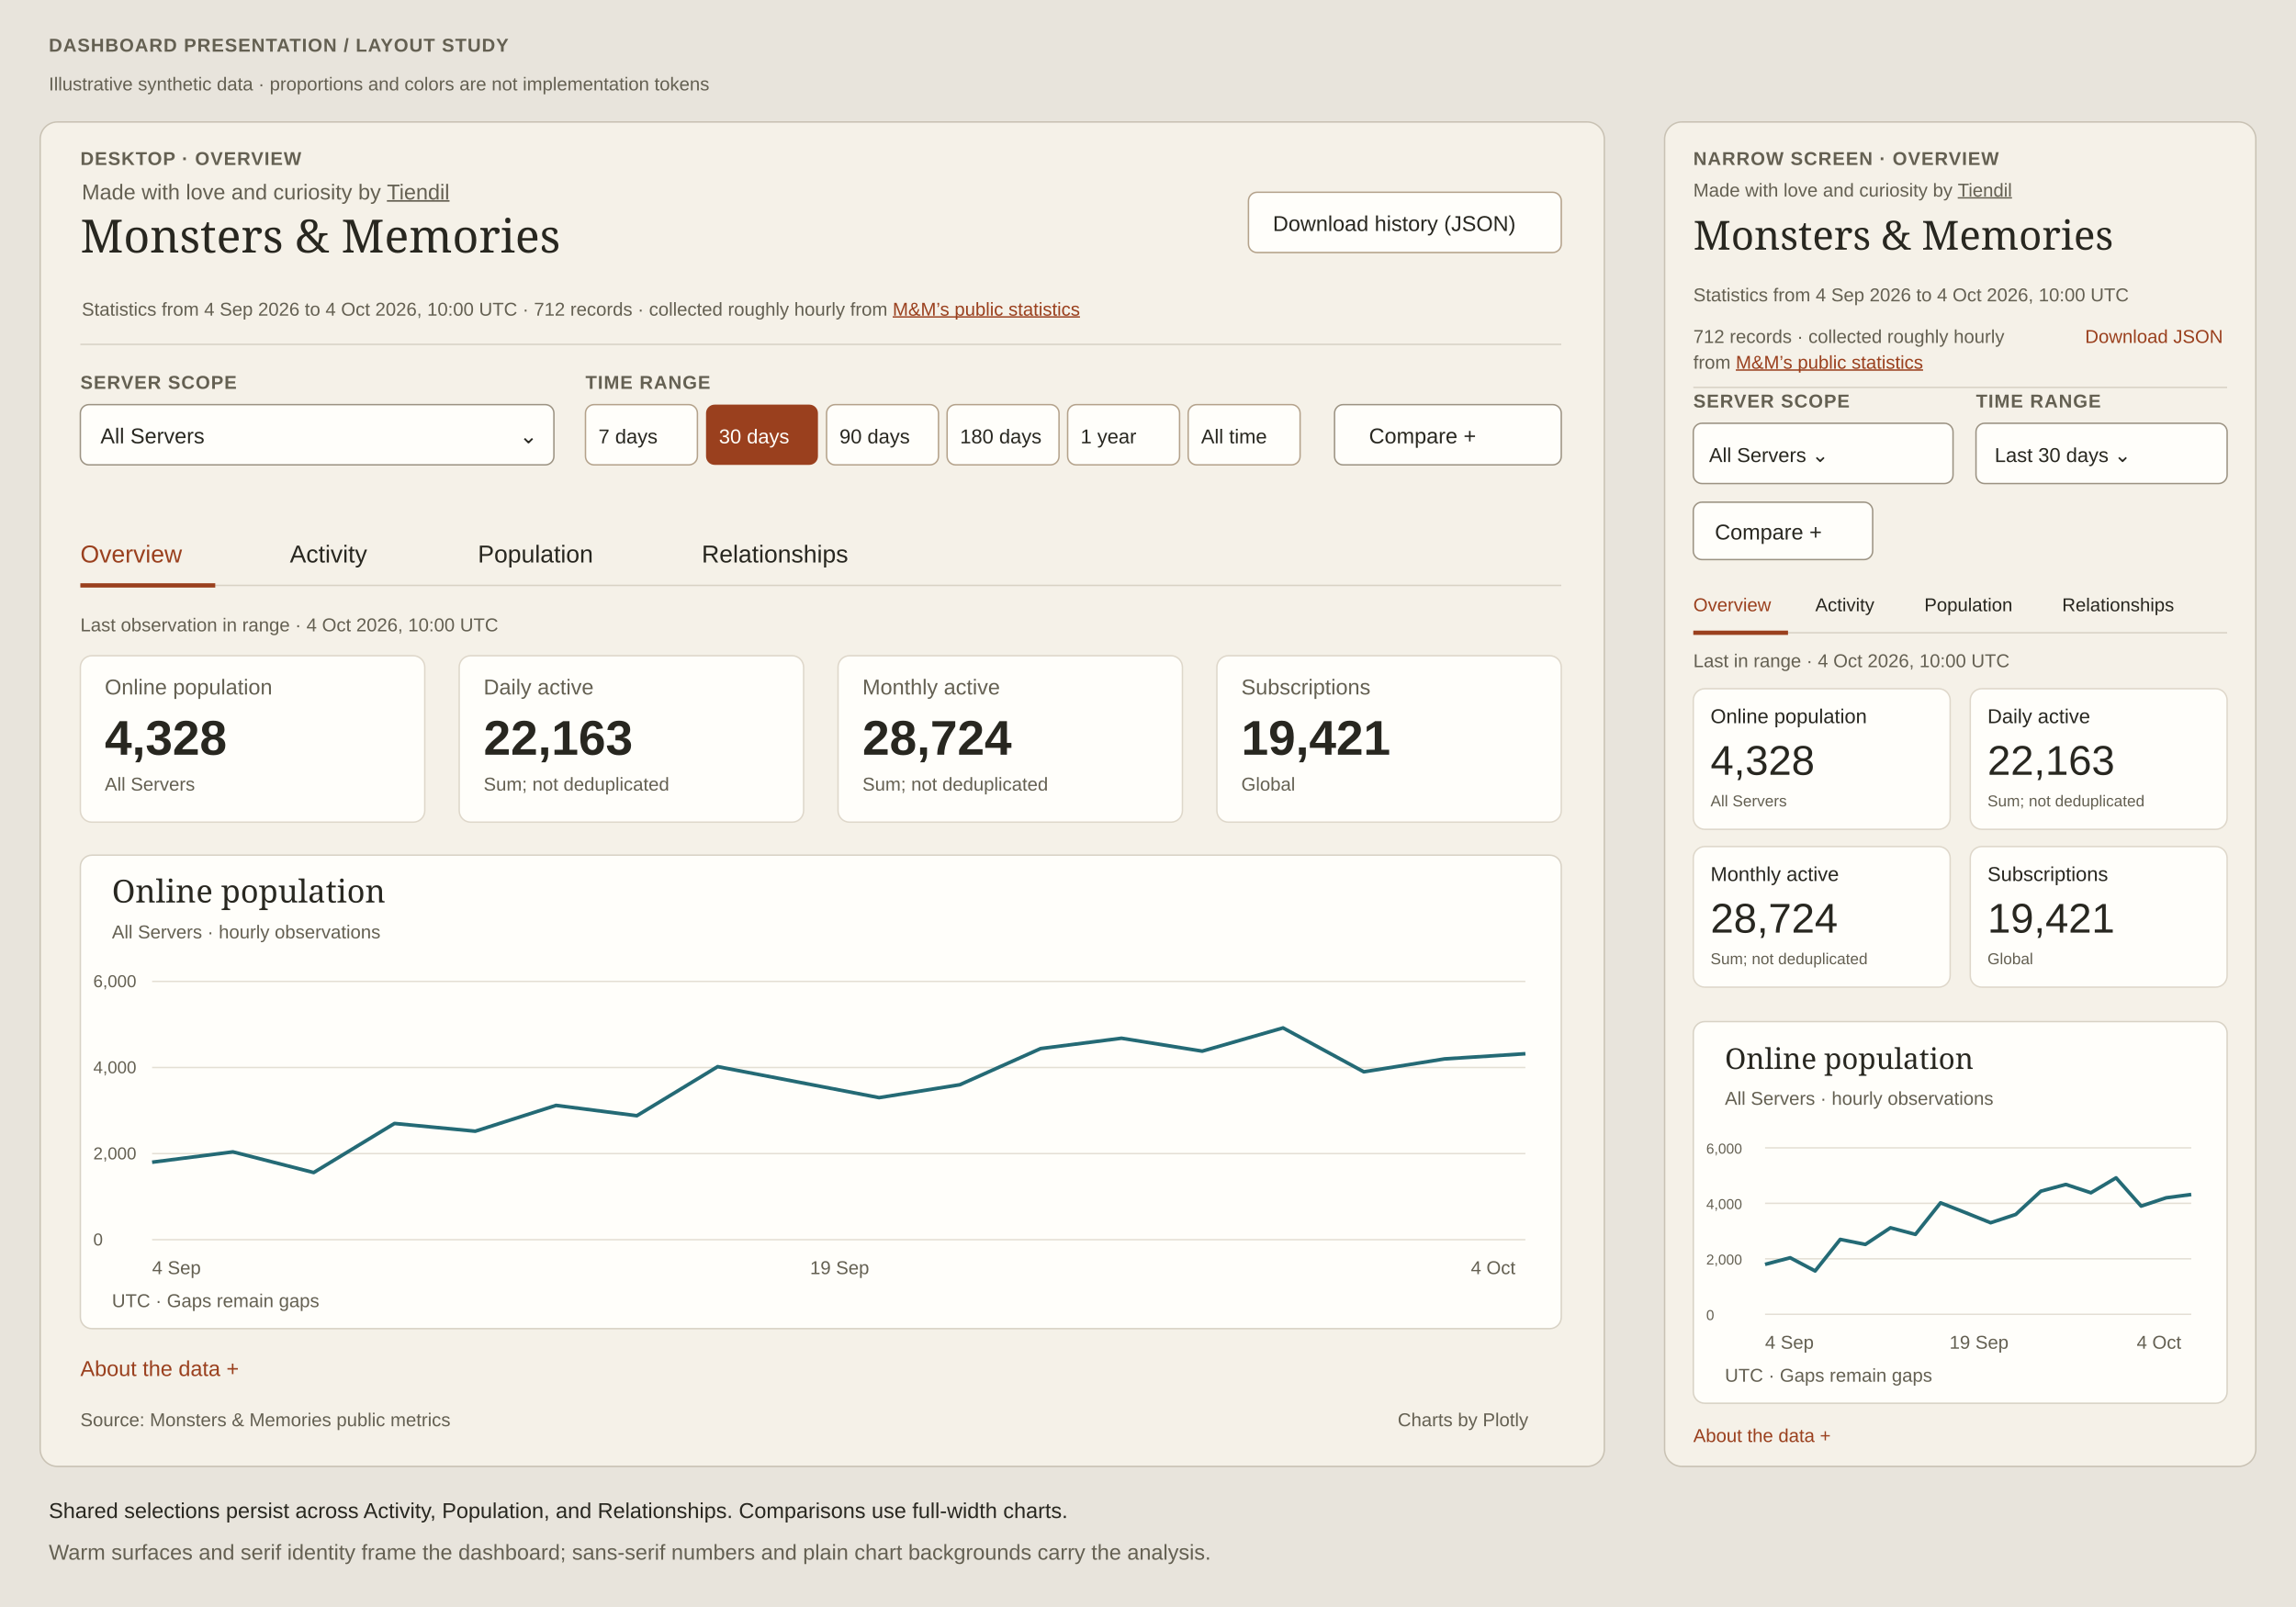
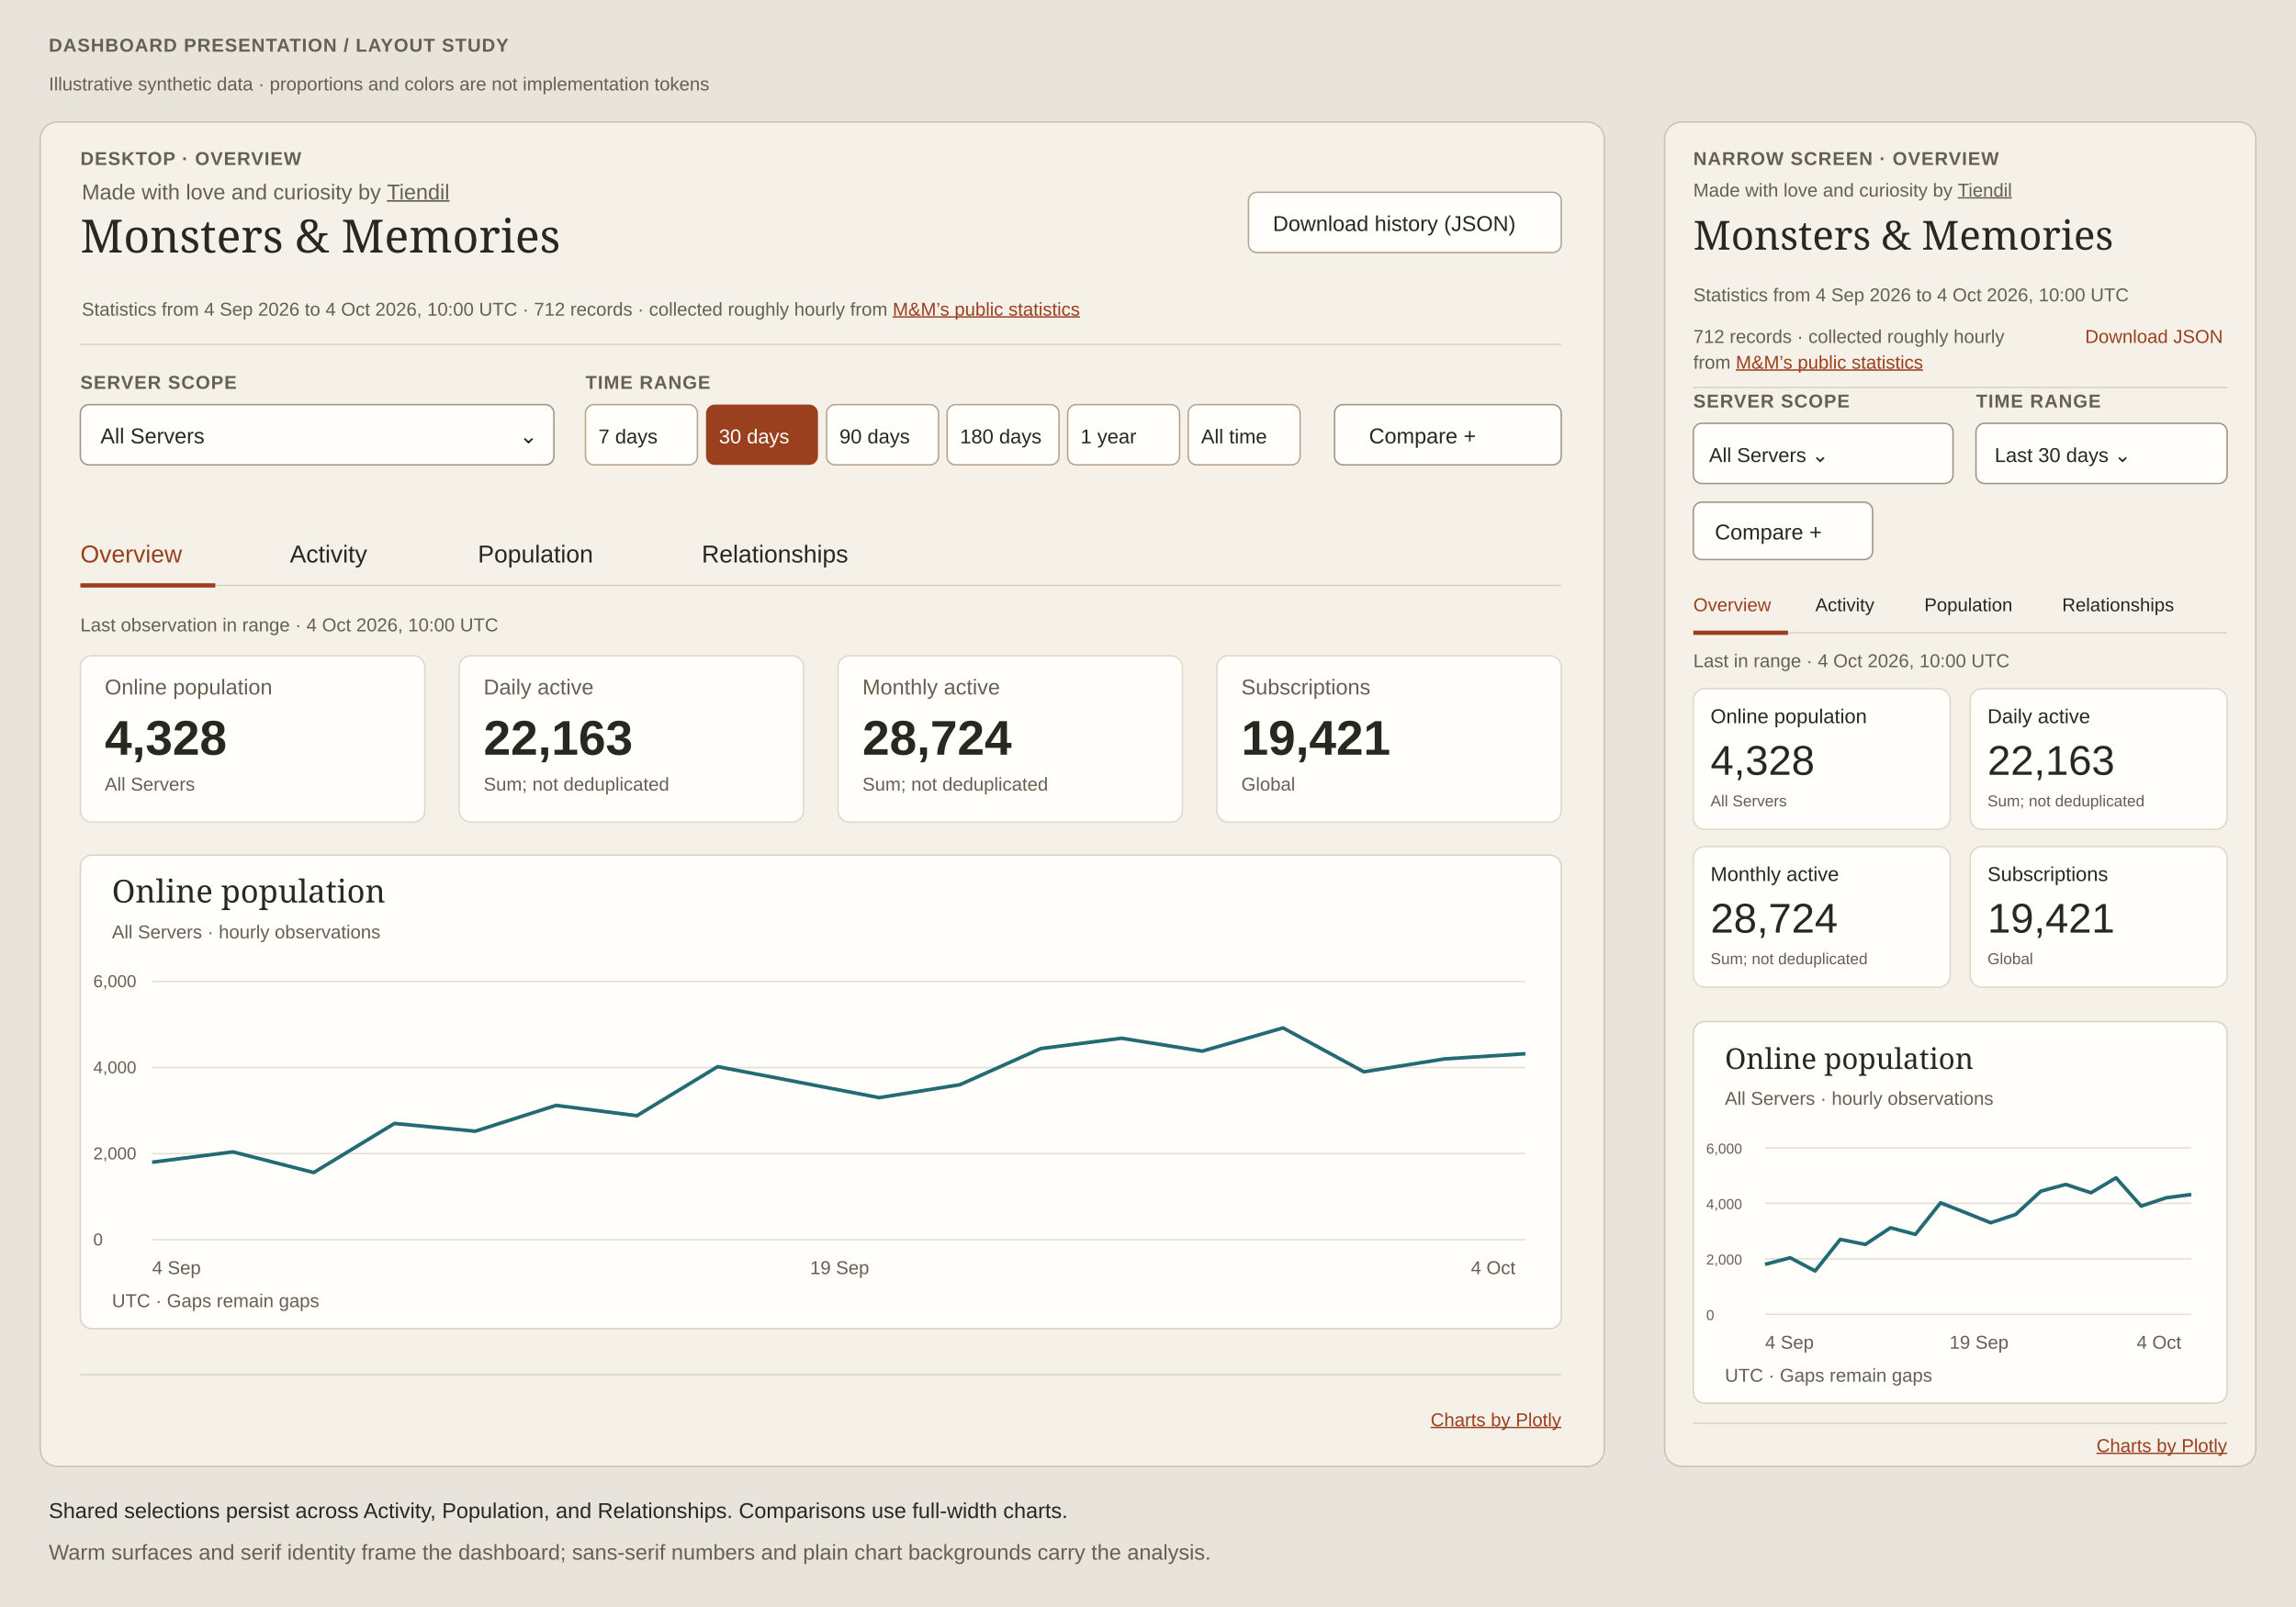
<svg xmlns="http://www.w3.org/2000/svg" width="1600" height="1120" viewBox="0 0 1600 1120" role="img" aria-labelledby="title description">
  <style>
text { font-family: Arial, sans-serif; fill: #282720; }
.display { font-family: Georgia, serif; }
.muted { fill: #646052; }
.accent { fill: #9a401e; }
.label { font-size: 13px; font-weight: 600; letter-spacing: .6px; }
.small { font-size: 13px; }
.body { font-size: 15px; }
.value { font-size: 34px; font-weight: 600; font-variant-numeric: tabular-nums; }
.rule { stroke: #d8d2c5; stroke-width: 1; }
</style>
  <rect x="0" y="0" width="1600" height="1120" rx="0" fill="#e8e4dc" />
  <text x="34" y="36" class="label muted">DASHBOARD PRESENTATION / LAYOUT STUDY</text>
  <text x="34" y="63" class="small muted">Illustrative synthetic data · proportions and colors are not implementation tokens</text>
  <rect x="28" y="85" width="1090" height="937" rx="12" fill="#f5f1e8" stroke="#c9c2b4" />
  <text x="56" y="115" class="label muted">DESKTOP · OVERVIEW</text>
  <text x="57" y="139" class="body muted">Made with love and curiosity by <a href="https://tiendil.org" target="_blank" rel="noopener" text-decoration="underline">Tiendil</a>
  </text>
  <text x="56" y="176" class="display" font-size="32">Monsters &amp; Memories</text>
  <rect x="870" y="134" width="218" height="42" rx="6" fill="#fffefa" stroke="#b4a28b" />
  <text x="887" y="161" class="body">Download history (JSON)</text>
  <text x="57" y="220" class="small muted">Statistics from 4 Sep 2026 to 4 Oct 2026, 10:00 UTC · 712 records · collected roughly hourly from <a href="https://account.monstersandmemories.com/metrics" target="_blank" rel="noopener" class="accent" text-decoration="underline">M&amp;M’s public statistics</a>
  </text>
  <line x1="56" y1="240" x2="1088" y2="240" stroke="#d8d2c5" stroke-width="1" />
  <text x="56" y="271" class="label muted">SERVER SCOPE</text>
  <text x="408" y="271" class="label muted">TIME RANGE</text>
  <rect x="56" y="282" width="330" height="42" rx="6" fill="#fffefa" stroke="#9c9383" />
  <text x="70" y="309" class="body">All Servers</text>
  <text x="362" y="309" class="body">⌄</text>
  <rect x="408" y="282" width="78" height="42" rx="6" fill="#fffefa" stroke="#b4a28b" />
  <text x="417" y="309" class="" font-size="14">7 days</text>
  <rect x="492" y="282" width="78" height="42" rx="6" fill="#9a401e" />
  <text x="501" y="309" style="fill:#fffefa;font:14px Arial">30 days</text>
  <rect x="576" y="282" width="78" height="42" rx="6" fill="#fffefa" stroke="#b4a28b" />
  <text x="585" y="309" class="" font-size="14">90 days</text>
  <rect x="660" y="282" width="78" height="42" rx="6" fill="#fffefa" stroke="#b4a28b" />
  <text x="669" y="309" class="" font-size="14">180 days</text>
  <rect x="744" y="282" width="78" height="42" rx="6" fill="#fffefa" stroke="#b4a28b" />
  <text x="753" y="309" class="" font-size="14">1 year</text>
  <rect x="828" y="282" width="78" height="42" rx="6" fill="#fffefa" stroke="#b4a28b" />
  <text x="837" y="309" class="" font-size="14">All time</text>
  <rect x="930" y="282" width="158" height="42" rx="6" fill="#fffefa" stroke="#9c9383" />
  <text x="954" y="309" class="body">Compare  +</text>
  <text x="56" y="392" class="accent" font-size="17">Overview</text>
  <text x="202" y="392" class="" font-size="17">Activity</text>
  <text x="333" y="392" class="" font-size="17">Population</text>
  <text x="489" y="392" class="" font-size="17">Relationships</text>
  <line x1="56" y1="408" x2="1088" y2="408" stroke="#d8d2c5" stroke-width="1" />
  <line x1="56" y1="408" x2="150" y2="408" stroke="#9a401e" stroke-width="3" />
  <text x="56" y="440" class="small muted">Last observation in range · 4 Oct 2026, 10:00 UTC</text>
  <rect x="56" y="457" width="240" height="116" rx="8" fill="#fffefa" stroke="#ded7ca" />
  <text x="73" y="484" class="body muted">Online population</text>
  <text x="73" y="526" class="value">4,328</text>
  <text x="73" y="551" class="small muted">All Servers</text>
  <rect x="320" y="457" width="240" height="116" rx="8" fill="#fffefa" stroke="#ded7ca" />
  <text x="337" y="484" class="body muted">Daily active</text>
  <text x="337" y="526" class="value">22,163</text>
  <text x="337" y="551" class="small muted">Sum; not deduplicated</text>
  <rect x="584" y="457" width="240" height="116" rx="8" fill="#fffefa" stroke="#ded7ca" />
  <text x="601" y="484" class="body muted">Monthly active</text>
  <text x="601" y="526" class="value">28,724</text>
  <text x="601" y="551" class="small muted">Sum; not deduplicated</text>
  <rect x="848" y="457" width="240" height="116" rx="8" fill="#fffefa" stroke="#ded7ca" />
  <text x="865" y="484" class="body muted">Subscriptions</text>
  <text x="865" y="526" class="value">19,421</text>
  <text x="865" y="551" class="small muted">Global</text>
  <rect x="56" y="596" width="1032" height="330" rx="8" fill="#fffefa" stroke="#d8d2c5" />
  <text x="78" y="629" class="display" font-size="22">Online population</text>
  <text x="78" y="654" class="small muted">All Servers · hourly observations</text>
  <line x1="106" y1="684.0" x2="1063" y2="684.0" stroke="#e4dfd4" stroke-width="1" />
  <text x="65" y="688.0" class="muted" font-size="12">6,000</text>
  <line x1="106" y1="744.0" x2="1063" y2="744.0" stroke="#e4dfd4" stroke-width="1" />
  <text x="65" y="748.0" class="muted" font-size="12">4,000</text>
  <line x1="106" y1="804.0" x2="1063" y2="804.0" stroke="#e4dfd4" stroke-width="1" />
  <text x="65" y="808.0" class="muted" font-size="12">2,000</text>
  <line x1="106" y1="864.0" x2="1063" y2="864.0" stroke="#e4dfd4" stroke-width="1" />
  <text x="65" y="868.0" class="muted" font-size="12">0</text>
  <polyline points="106.0,810.0 162.3,802.8 218.6,817.2 274.9,783.0 331.2,788.4 387.5,770.4 443.8,777.6 500.1,743.4 556.4,754.2 612.6,765.0 668.9,756.0 725.2,730.8 781.5,723.6 837.8,732.6 894.1,716.4 950.4,747.0 1006.7,738.0 1063.0,734.4" fill="none" stroke="#246a75" stroke-width="2.5" stroke-linejoin="round" />
  <text x="106" y="888" class="small muted">4 Sep</text>
  <text x="564.5" y="888" class="small muted">19 Sep</text>
  <text x="1025" y="888" class="small muted">4 Oct</text>
  <text x="78" y="911" class="small muted">UTC · Gaps remain gaps</text>
-   <text x="56" y="959" class="body accent">About the data  +</text>
-   <text x="56" y="994" class="small muted">Source: Monsters &amp; Memories public metrics</text>
-   <text x="974" y="994" class="small muted">Charts by Plotly</text>
+   <line x1="56" y1="958" x2="1088" y2="958" class="rule" />
+   <text x="1088" y="994" text-anchor="end" class="small accent">
+     <a href="https://plotly.com/javascript/" text-decoration="underline">Charts by Plotly</a>
+   </text>
  <rect x="1160" y="85" width="412" height="937" rx="12" fill="#f5f1e8" stroke="#c9c2b4" />
  <text x="1180" y="115" class="label muted">NARROW SCREEN · OVERVIEW</text>
  <text x="1180" y="137" class="small muted">Made with love and curiosity by <a href="https://tiendil.org" target="_blank" rel="noopener" text-decoration="underline">Tiendil</a>
  </text>
  <text x="1180" y="174" class="display" font-size="28">Monsters &amp; Memories</text>
  <text x="1180" y="210" class="small muted">Statistics from 4 Sep 2026 to 4 Oct 2026, 10:00 UTC</text>
  <text x="1180" y="239" class="small muted">712 records · collected roughly hourly<tspan x="1180" dy="18">from <a href="https://account.monstersandmemories.com/metrics" target="_blank" rel="noopener" class="accent" text-decoration="underline">M&amp;M’s public statistics</a>
    </tspan>
  </text>
  <text x="1453" y="239" class="small accent">Download JSON</text>
  <line x1="1180" y1="270" x2="1552" y2="270" stroke="#d8d2c5" stroke-width="1" />
  <text x="1180" y="284" class="label muted">SERVER SCOPE</text>
  <text x="1377" y="284" class="label muted">TIME RANGE</text>
  <rect x="1180" y="295" width="181" height="42" rx="6" fill="#fffefa" stroke="#9c9383" />
  <rect x="1377" y="295" width="175" height="42" rx="6" fill="#fffefa" stroke="#9c9383" />
  <text x="1191" y="322" class="" font-size="14">All Servers  ⌄</text>
  <text x="1390" y="322" class="" font-size="14">Last 30 days  ⌄</text>
  <rect x="1180" y="350" width="125" height="40" rx="6" fill="#fffefa" stroke="#9c9383" />
  <text x="1195" y="376" class="body">Compare  +</text>
  <text x="1180" y="426" class="accent" font-size="13">Overview</text>
  <text x="1265" y="426" class="" font-size="13">Activity</text>
  <text x="1341" y="426" class="" font-size="13">Population</text>
  <text x="1437" y="426" class="" font-size="13">Relationships</text>
  <line x1="1180" y1="441" x2="1552" y2="441" stroke="#d8d2c5" stroke-width="1" />
  <line x1="1180" y1="441" x2="1246" y2="441" stroke="#9a401e" stroke-width="3" />
  <text x="1180" y="465" class="small muted">Last in range · 4 Oct 2026, 10:00 UTC</text>
  <rect x="1180" y="480" width="179" height="98" rx="8" fill="#fffefa" stroke="#ded7ca" />
  <text x="1192" y="504" class="" font-size="14">Online population</text>
  <text x="1192" y="540" class="" font-size="29">4,328</text>
  <text x="1192" y="562" class="muted" font-size="11">All Servers</text>
  <rect x="1373" y="480" width="179" height="98" rx="8" fill="#fffefa" stroke="#ded7ca" />
  <text x="1385" y="504" class="" font-size="14">Daily active</text>
  <text x="1385" y="540" class="" font-size="29">22,163</text>
  <text x="1385" y="562" class="muted" font-size="11">Sum; not deduplicated</text>
  <rect x="1180" y="590" width="179" height="98" rx="8" fill="#fffefa" stroke="#ded7ca" />
  <text x="1192" y="614" class="" font-size="14">Monthly active</text>
  <text x="1192" y="650" class="" font-size="29">28,724</text>
  <text x="1192" y="672" class="muted" font-size="11">Sum; not deduplicated</text>
  <rect x="1373" y="590" width="179" height="98" rx="8" fill="#fffefa" stroke="#ded7ca" />
  <text x="1385" y="614" class="" font-size="14">Subscriptions</text>
  <text x="1385" y="650" class="" font-size="29">19,421</text>
  <text x="1385" y="672" class="muted" font-size="11">Global</text>
  <rect x="1180" y="712" width="372" height="266" rx="8" fill="#fffefa" stroke="#d8d2c5" />
  <text x="1202" y="745" class="display" font-size="20">Online population</text>
  <text x="1202" y="770" class="small muted">All Servers · hourly observations</text>
  <line x1="1230" y1="800.0" x2="1527" y2="800.0" stroke="#e4dfd4" stroke-width="1" />
  <text x="1189" y="804.0" class="muted" font-size="10">6,000</text>
  <line x1="1230" y1="838.667" x2="1527" y2="838.667" stroke="#e4dfd4" stroke-width="1" />
  <text x="1189" y="842.667" class="muted" font-size="10">4,000</text>
  <line x1="1230" y1="877.333" x2="1527" y2="877.333" stroke="#e4dfd4" stroke-width="1" />
  <text x="1189" y="881.333" class="muted" font-size="10">2,000</text>
  <line x1="1230" y1="916.0" x2="1527" y2="916.0" stroke="#e4dfd4" stroke-width="1" />
  <text x="1189" y="920.0" class="muted" font-size="10">0</text>
  <polyline points="1230.0,881.2 1247.5,876.6 1264.9,885.8 1282.4,863.8 1299.9,867.3 1317.4,855.7 1334.8,860.3 1352.3,838.3 1369.8,845.2 1387.2,852.2 1404.7,846.4 1422.2,830.2 1439.6,825.5 1457.1,831.3 1474.6,820.9 1492.1,840.6 1509.5,834.8 1527.0,832.5" fill="none" stroke="#246a75" stroke-width="2.5" stroke-linejoin="round" />
  <text x="1230" y="940" class="small muted">4 Sep</text>
  <text x="1358.5" y="940" class="small muted">19 Sep</text>
  <text x="1489" y="940" class="small muted">4 Oct</text>
  <text x="1202" y="963" class="small muted">UTC · Gaps remain gaps</text>
-   <text x="1180" y="1005" class="small accent">About the data  +</text>
+   <line x1="1180" y1="992" x2="1552" y2="992" class="rule" />
+   <text x="1552" y="1012" text-anchor="end" class="small accent">
+     <a href="https://plotly.com/javascript/" text-decoration="underline">Charts by Plotly</a>
+   </text>
  <text x="34" y="1058" class="body">Shared selections persist across Activity, Population, and Relationships. Comparisons use full-width charts.</text>
  <text x="34" y="1087" class="body muted">Warm surfaces and serif identity frame the dashboard; sans-serif numbers and plain chart backgrounds carry the analysis.</text>
</svg>
